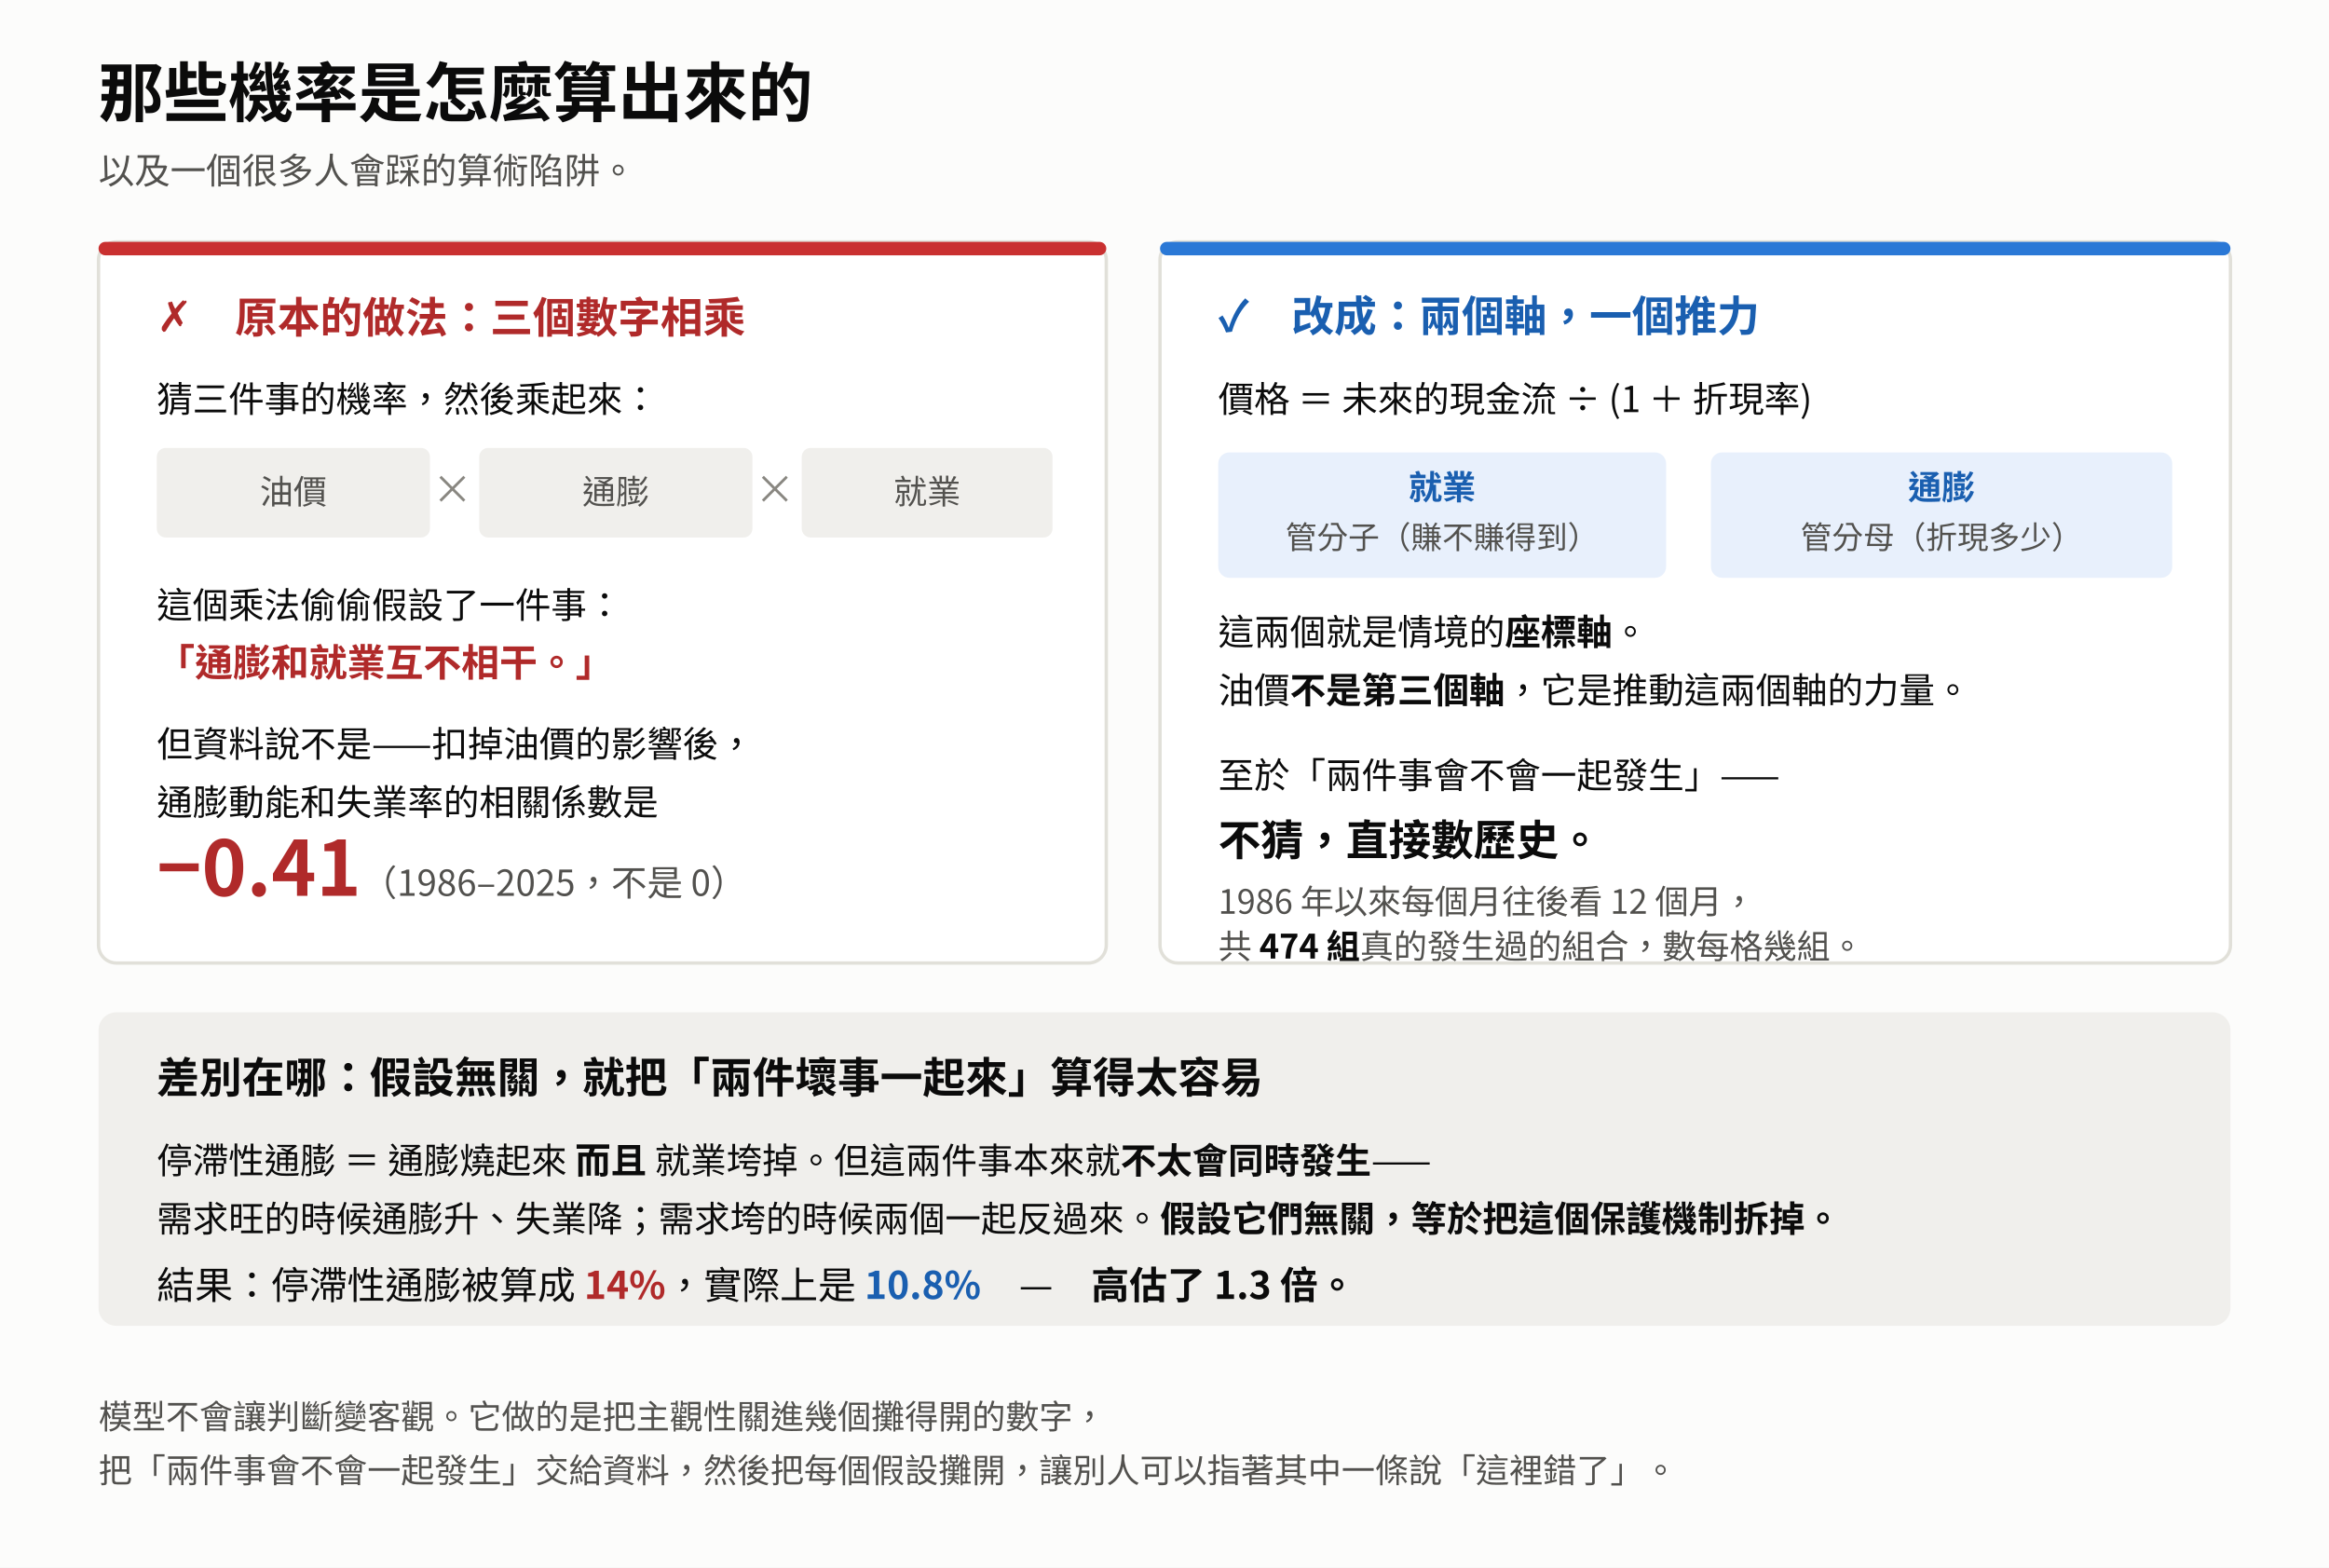
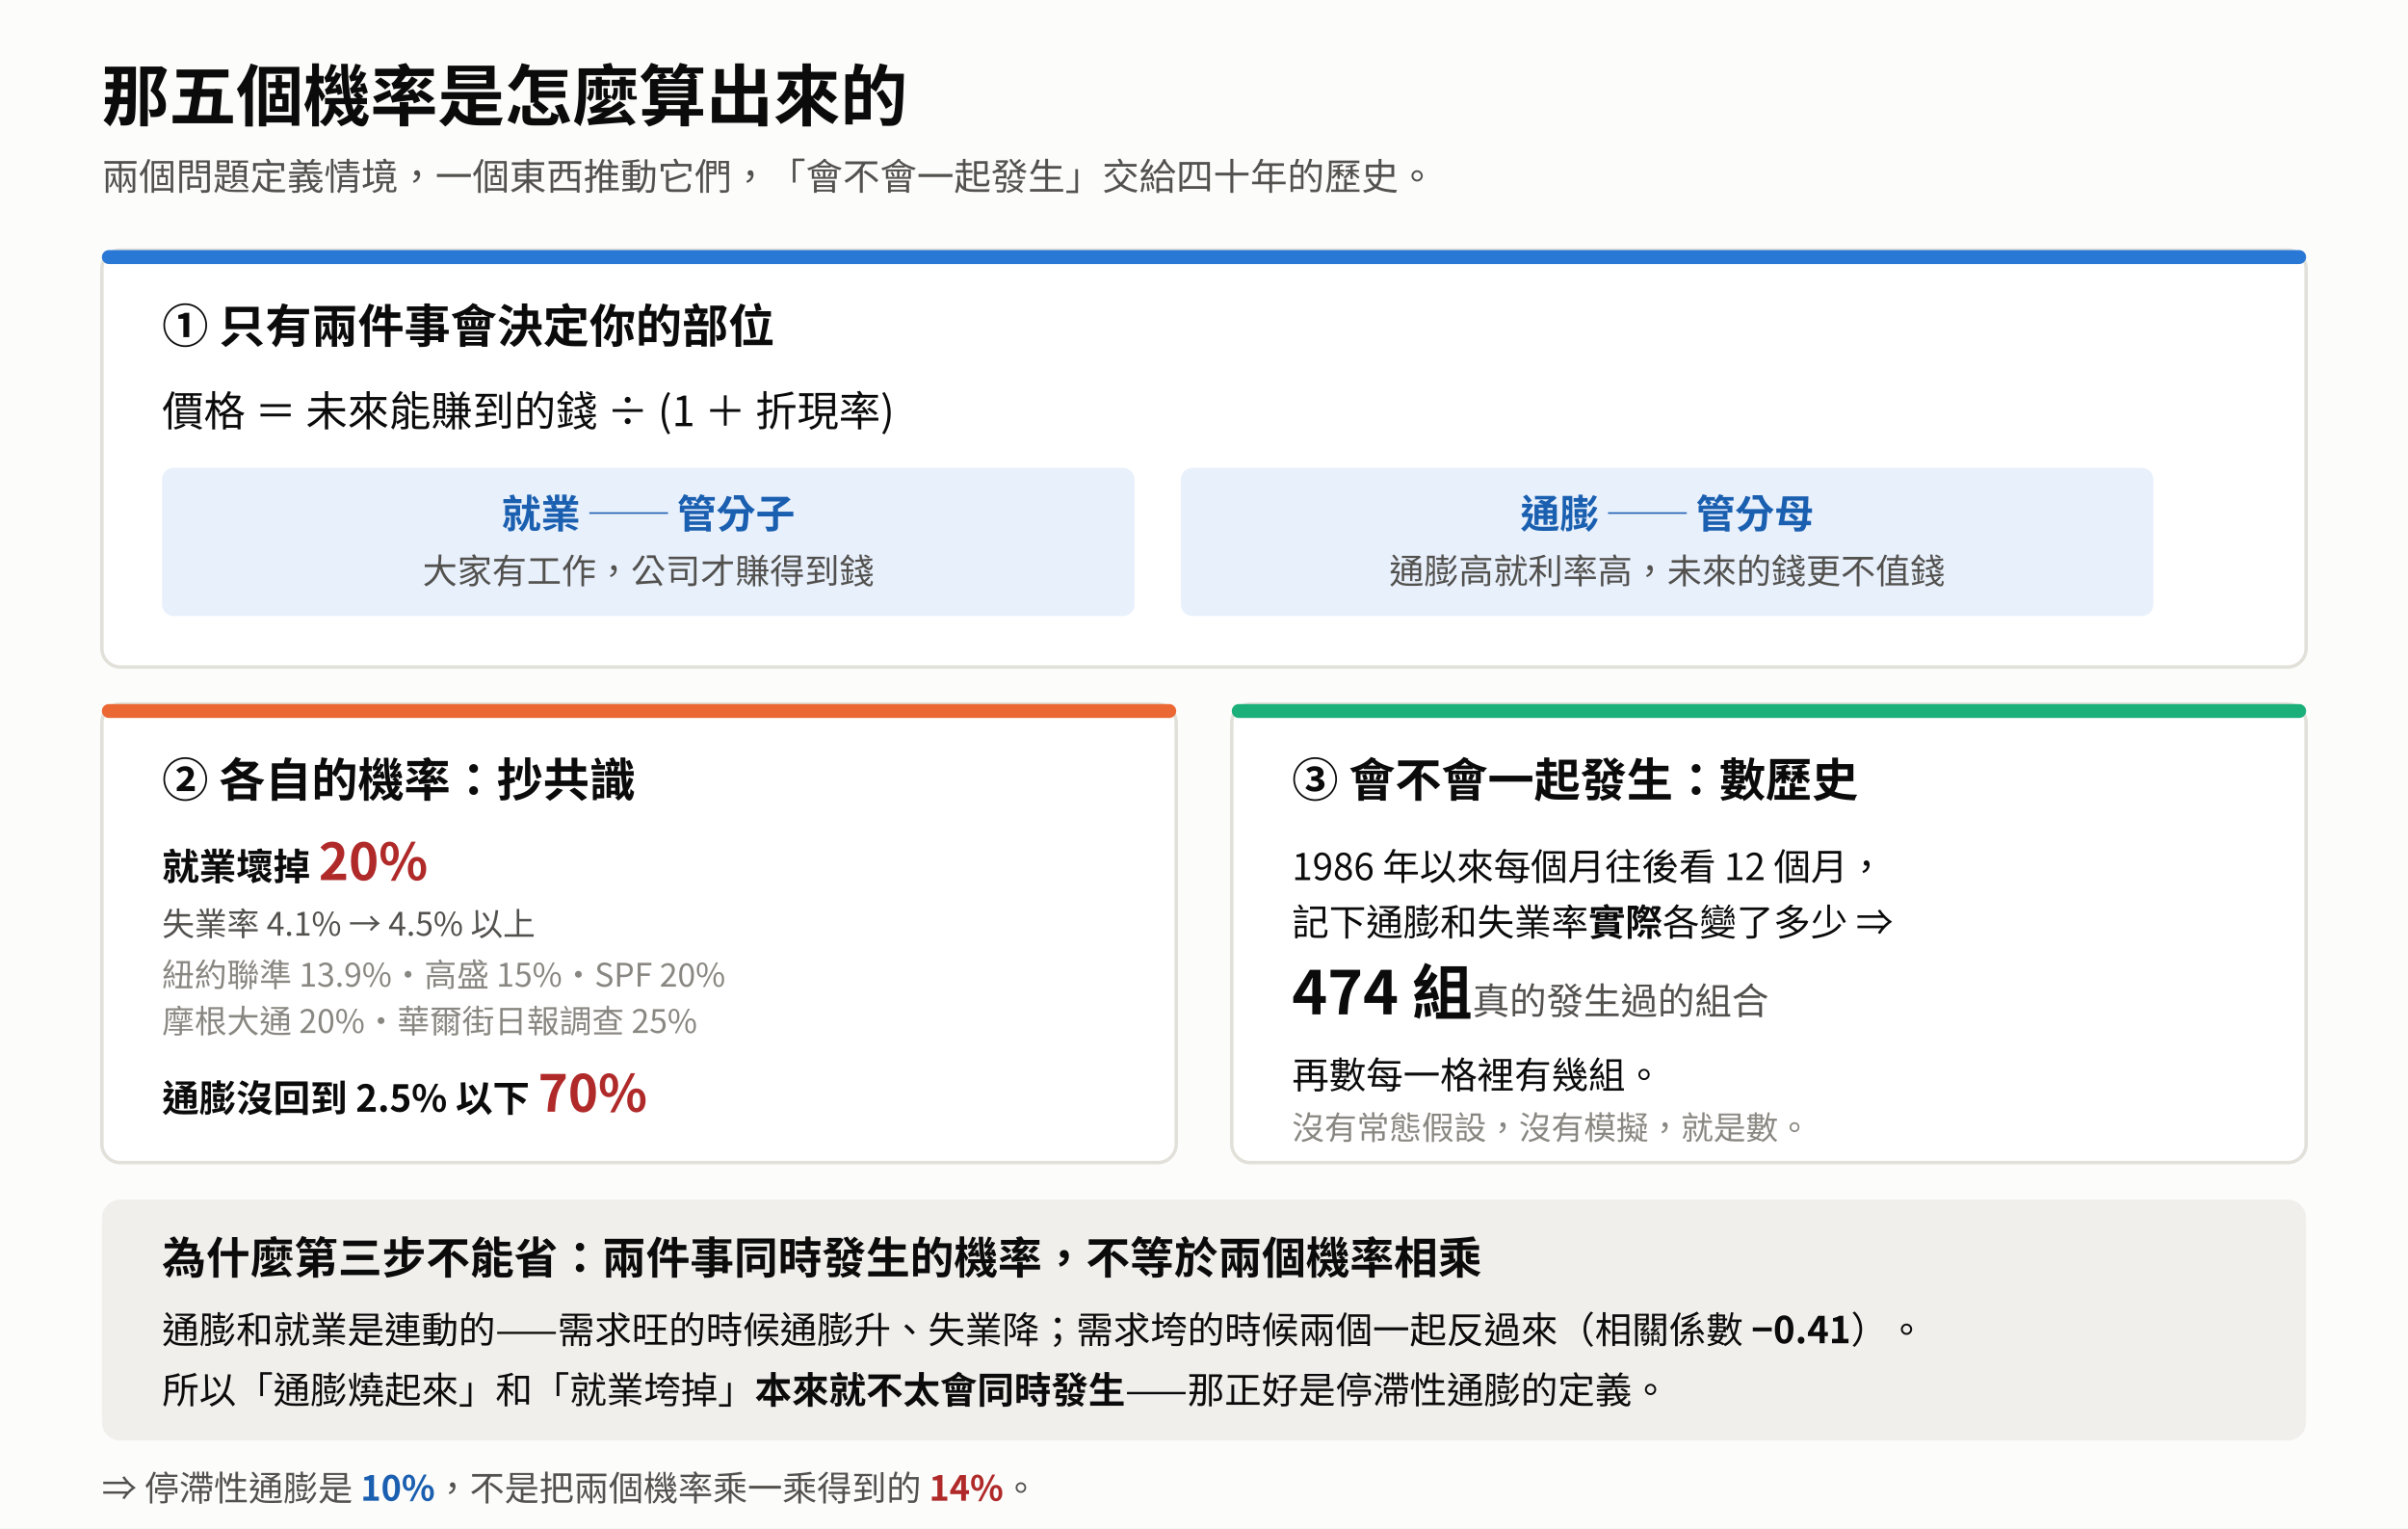
- <svg xmlns="http://www.w3.org/2000/svg" width="1040" height="700" viewBox="0 0 1040 700" font-family="WenQuanYi Zen Hei, Noto Sans CJK TC, PingFang TC, Microsoft JhengHei, sans-serif">
-   <rect width="1040" height="700" fill="#fcfcfb" />
-   <text x="44" y="52" font-size="29" font-weight="700" fill="#0b0b0b">那些機率是怎麼算出來的</text>
-   <text x="44" y="82" font-size="16" fill="#52514e">以及一個很多人會踩的算術陷阱。</text>
-   <rect x="44" y="108" width="450" height="322" rx="8" fill="#ffffff" stroke="#e1e0d9" stroke-width="1.5" />
-   <rect x="44" y="108" width="450" height="6" rx="3" fill="#c93030" />
-   <text x="70" y="148" font-size="19" font-weight="700" fill="#b02a2a">✗　原本的做法：三個數字相乘</text>
-   <text x="70" y="184" font-size="16" fill="#0b0b0b">猜三件事的機率，然後乘起來：</text>
-   <rect x="70" y="200" width="122" height="40" rx="4" fill="#f0efec" />
-   <text x="131" y="225" font-size="15" fill="#52514e" text-anchor="middle">油價</text>
-   <text x="202" y="225" font-size="18" fill="#898781" text-anchor="middle">×</text>
-   <rect x="214" y="200" width="122" height="40" rx="4" fill="#f0efec" />
-   <text x="275" y="225" font-size="15" fill="#52514e" text-anchor="middle">通膨</text>
-   <text x="346" y="225" font-size="18" fill="#898781" text-anchor="middle">×</text>
-   <rect x="358" y="200" width="112" height="40" rx="4" fill="#f0efec" />
-   <text x="414" y="225" font-size="15" fill="#52514e" text-anchor="middle">就業</text>
-   <text x="70" y="276" font-size="16" fill="#0b0b0b">這個乘法偷偷假設了一件事：</text>
-   <text x="70" y="302" font-size="17" font-weight="700" fill="#b02a2a">「通膨和就業互不相干。」</text>
-   <text x="70" y="338" font-size="16" fill="#0b0b0b">但資料說不是——扣掉油價的影響後，</text>
-   <text x="70" y="364" font-size="16" fill="#0b0b0b">通膨動能和失業率的相關係數是</text>
-   <text x="70" y="400" font-size="34" font-weight="700" fill="#b02a2a">−0.41<tspan font-size="16" font-weight="400" fill="#52514e">　（1986–2025，不是 0）</tspan>
+ <svg xmlns="http://www.w3.org/2000/svg" width="1040" height="660" viewBox="0 0 1040 660" font-family="WenQuanYi Zen Hei, Noto Sans CJK TC, PingFang TC, Microsoft JhengHei, sans-serif">
+   <rect width="1040" height="660" fill="#fcfcfb" />
+   <text x="44" y="52" font-size="29" font-weight="700" fill="#0b0b0b">那五個機率是怎麼算出來的</text>
+   <text x="44" y="82" font-size="16" fill="#52514e">兩個問題定義情境，一個東西推動它們，「會不會一起發生」交給四十年的歷史。</text>
+   <rect x="44" y="108" width="952" height="180" rx="8" fill="#ffffff" stroke="#e1e0d9" stroke-width="1.5" />
+   <rect x="44" y="108" width="952" height="6" rx="3" fill="#2a78d6" />
+   <text x="70" y="148" font-size="20" font-weight="700" fill="#0b0b0b">① 只有兩件事會決定你的部位</text>
+   <text x="70" y="184" font-size="18" fill="#0b0b0b">價格 ＝ 未來能賺到的錢 ÷ (1 ＋ 折現率)</text>
+   <rect x="70" y="202" width="420" height="64" rx="5" fill="#e8f0fc" />
+   <text x="280" y="228" font-size="17" font-weight="700" fill="#1a5fb0" text-anchor="middle">就業 ── 管分子</text>
+   <text x="280" y="252" font-size="15" fill="#52514e" text-anchor="middle">大家有工作，公司才賺得到錢</text>
+   <rect x="510" y="202" width="420" height="64" rx="5" fill="#e8f0fc" />
+   <text x="720" y="228" font-size="17" font-weight="700" fill="#1a5fb0" text-anchor="middle">通膨 ── 管分母</text>
+   <text x="720" y="252" font-size="15" fill="#52514e" text-anchor="middle">通膨高就利率高，未來的錢更不值錢</text>
+   <text x="950" y="232" font-size="15" fill="#898781" text-anchor="end" />
+   <rect x="44" y="304" width="464" height="198" rx="8" fill="#ffffff" stroke="#e1e0d9" stroke-width="1.5" />
+   <rect x="44" y="304" width="464" height="6" rx="3" fill="#eb6834" />
+   <text x="70" y="344" font-size="20" font-weight="700" fill="#0b0b0b">② 各自的機率：抄共識</text>
+   <text x="70" y="380" font-size="16" font-weight="700" fill="#0b0b0b">就業壞掉 <tspan font-size="22" fill="#b02a2a">20%</tspan>
  </text>
-   <rect x="518" y="108" width="478" height="322" rx="8" fill="#ffffff" stroke="#e1e0d9" stroke-width="1.5" />
-   <rect x="518" y="108" width="478" height="6" rx="3" fill="#2a78d6" />
-   <text x="544" y="148" font-size="19" font-weight="700" fill="#1a5fb0">✓　改成：兩個軸，一個推力</text>
-   <text x="544" y="184" font-size="16" fill="#0b0b0b">價格 ＝ 未來的現金流 ÷ (1 ＋ 折現率)</text>
-   <rect x="544" y="202" width="200" height="56" rx="5" fill="#e8f0fc" />
-   <text x="644" y="223" font-size="15" font-weight="700" fill="#1a5fb0" text-anchor="middle">就業</text>
-   <text x="644" y="245" font-size="14" fill="#52514e" text-anchor="middle">管分子（賺不賺得到）</text>
-   <rect x="764" y="202" width="206" height="56" rx="5" fill="#e8f0fc" />
-   <text x="867" y="223" font-size="15" font-weight="700" fill="#1a5fb0" text-anchor="middle">通膨</text>
-   <text x="867" y="245" font-size="14" fill="#52514e" text-anchor="middle">管分母（折現多少）</text>
-   <text x="544" y="288" font-size="16" fill="#0b0b0b">這兩個就是情境的<tspan font-weight="700">座標軸</tspan>。</text>
-   <text x="544" y="314" font-size="16" fill="#0b0b0b">油價<tspan font-weight="700">不是第三個軸</tspan>，它是推動這兩個軸的力量。</text>
-   <text x="544" y="352" font-size="16" fill="#0b0b0b">至於「兩件事會不會一起發生」——</text>
-   <text x="544" y="382" font-size="19" font-weight="700" fill="#0b0b0b">不猜，直接數歷史。</text>
-   <text x="544" y="408" font-size="15" fill="#52514e">1986 年以來每個月往後看 12 個月，</text>
-   <text x="544" y="428" font-size="15" fill="#52514e">共 <tspan font-weight="700" fill="#0b0b0b">474 組</tspan>真的發生過的組合，數每格幾組。</text>
-   <rect x="44" y="452" width="952" height="140" rx="8" fill="#f0efec" />
-   <text x="70" y="488" font-size="19" font-weight="700" fill="#0b0b0b">差別在哪：假設無關，就把「兩件壞事一起來」算得太容易</text>
-   <text x="70" y="524" font-size="16" fill="#0b0b0b">停滯性通膨 ＝ 通膨燒起來 <tspan font-weight="700">而且</tspan> 就業垮掉。但這兩件事本來就<tspan font-weight="700">不太會同時發生</tspan>——</text>
-   <text x="70" y="550" font-size="16" fill="#0b0b0b">需求旺的時候通膨升、失業降；需求垮的時候兩個一起反過來。<tspan font-weight="700">假設它們無關，等於把這個保護機制拆掉。</tspan>
+   <text x="70" y="404" font-size="14" fill="#52514e">失業率 4.1% → 4.5% 以上</text>
+   <text x="70" y="426" font-size="14" fill="#898781">紐約聯準 13.9%・高盛 15%・SPF 20%</text>
+   <text x="70" y="446" font-size="14" fill="#898781">摩根大通 20%・華爾街日報調查 25%</text>
+   <text x="70" y="480" font-size="16" font-weight="700" fill="#0b0b0b">通膨沒回到 2.5% 以下 <tspan font-size="22" fill="#b02a2a">70%</tspan>
  </text>
-   <text x="70" y="580" font-size="17" fill="#0b0b0b">結果：停滯性通膨被算成 <tspan font-weight="700" fill="#b02a2a">14%</tspan>，實際上是 <tspan font-weight="700" fill="#1a5fb0">10.8%</tspan>　—　<tspan font-weight="700">高估了 1.3 倍。</tspan>
+   <rect x="532" y="304" width="464" height="198" rx="8" fill="#ffffff" stroke="#e1e0d9" stroke-width="1.5" />
+   <rect x="532" y="304" width="464" height="6" rx="3" fill="#1baf7a" />
+   <text x="558" y="344" font-size="20" font-weight="700" fill="#0b0b0b">③ 會不會一起發生：數歷史</text>
+   <text x="558" y="380" font-size="16" fill="#0b0b0b">1986 年以來每個月往後看 12 個月，</text>
+   <text x="558" y="404" font-size="16" fill="#0b0b0b">記下通膨和失業率<tspan font-weight="700">實際</tspan>各變了多少 ⇒</text>
+   <text x="558" y="438" font-size="26" font-weight="700" fill="#0b0b0b">474 組<tspan font-size="16" font-weight="400" fill="#52514e">　真的發生過的組合</tspan>
  </text>
-   <text x="44" y="638" font-size="15" fill="#52514e">模型不會讓判斷變客觀。它做的是把主觀性關進幾個攤得開的數字，</text>
-   <text x="44" y="662" font-size="15" fill="#52514e">把「兩件事會不會一起發生」交給資料，然後把每個假設攤開，讓別人可以指著其中一條說「這裡錯了」。</text>
+   <text x="558" y="470" font-size="16" fill="#0b0b0b">再數每一格裡有幾組。</text>
+   <text x="558" y="492" font-size="14" fill="#898781">沒有常態假設，沒有模擬，就是數。</text>
+   <rect x="44" y="518" width="952" height="104" rx="8" fill="#f0efec" />
+   <text x="70" y="550" font-size="19" font-weight="700" fill="#0b0b0b">為什麼第三步不能省：兩件事同時發生的機率，不等於兩個機率相乘</text>
+   <text x="70" y="580" font-size="16" fill="#0b0b0b">通膨和就業是連動的——需求旺的時候通膨升、失業降；需求垮的時候兩個一起反過來（相關係數 <tspan font-weight="700">−0.41</tspan>）。</text>
+   <text x="70" y="606" font-size="16" fill="#0b0b0b">所以「通膨燒起來」和「就業垮掉」<tspan font-weight="700">本來就不太會同時發生</tspan>——那正好是停滯性通膨的定義。</text>
+   <text x="44" y="648" font-size="15" fill="#52514e">⇒ 停滯性通膨是 <tspan font-weight="700" fill="#1a5fb0">10%</tspan>，不是把兩個機率乘一乘得到的 <tspan font-weight="700" fill="#b02a2a">14%</tspan>。</text>
</svg>
